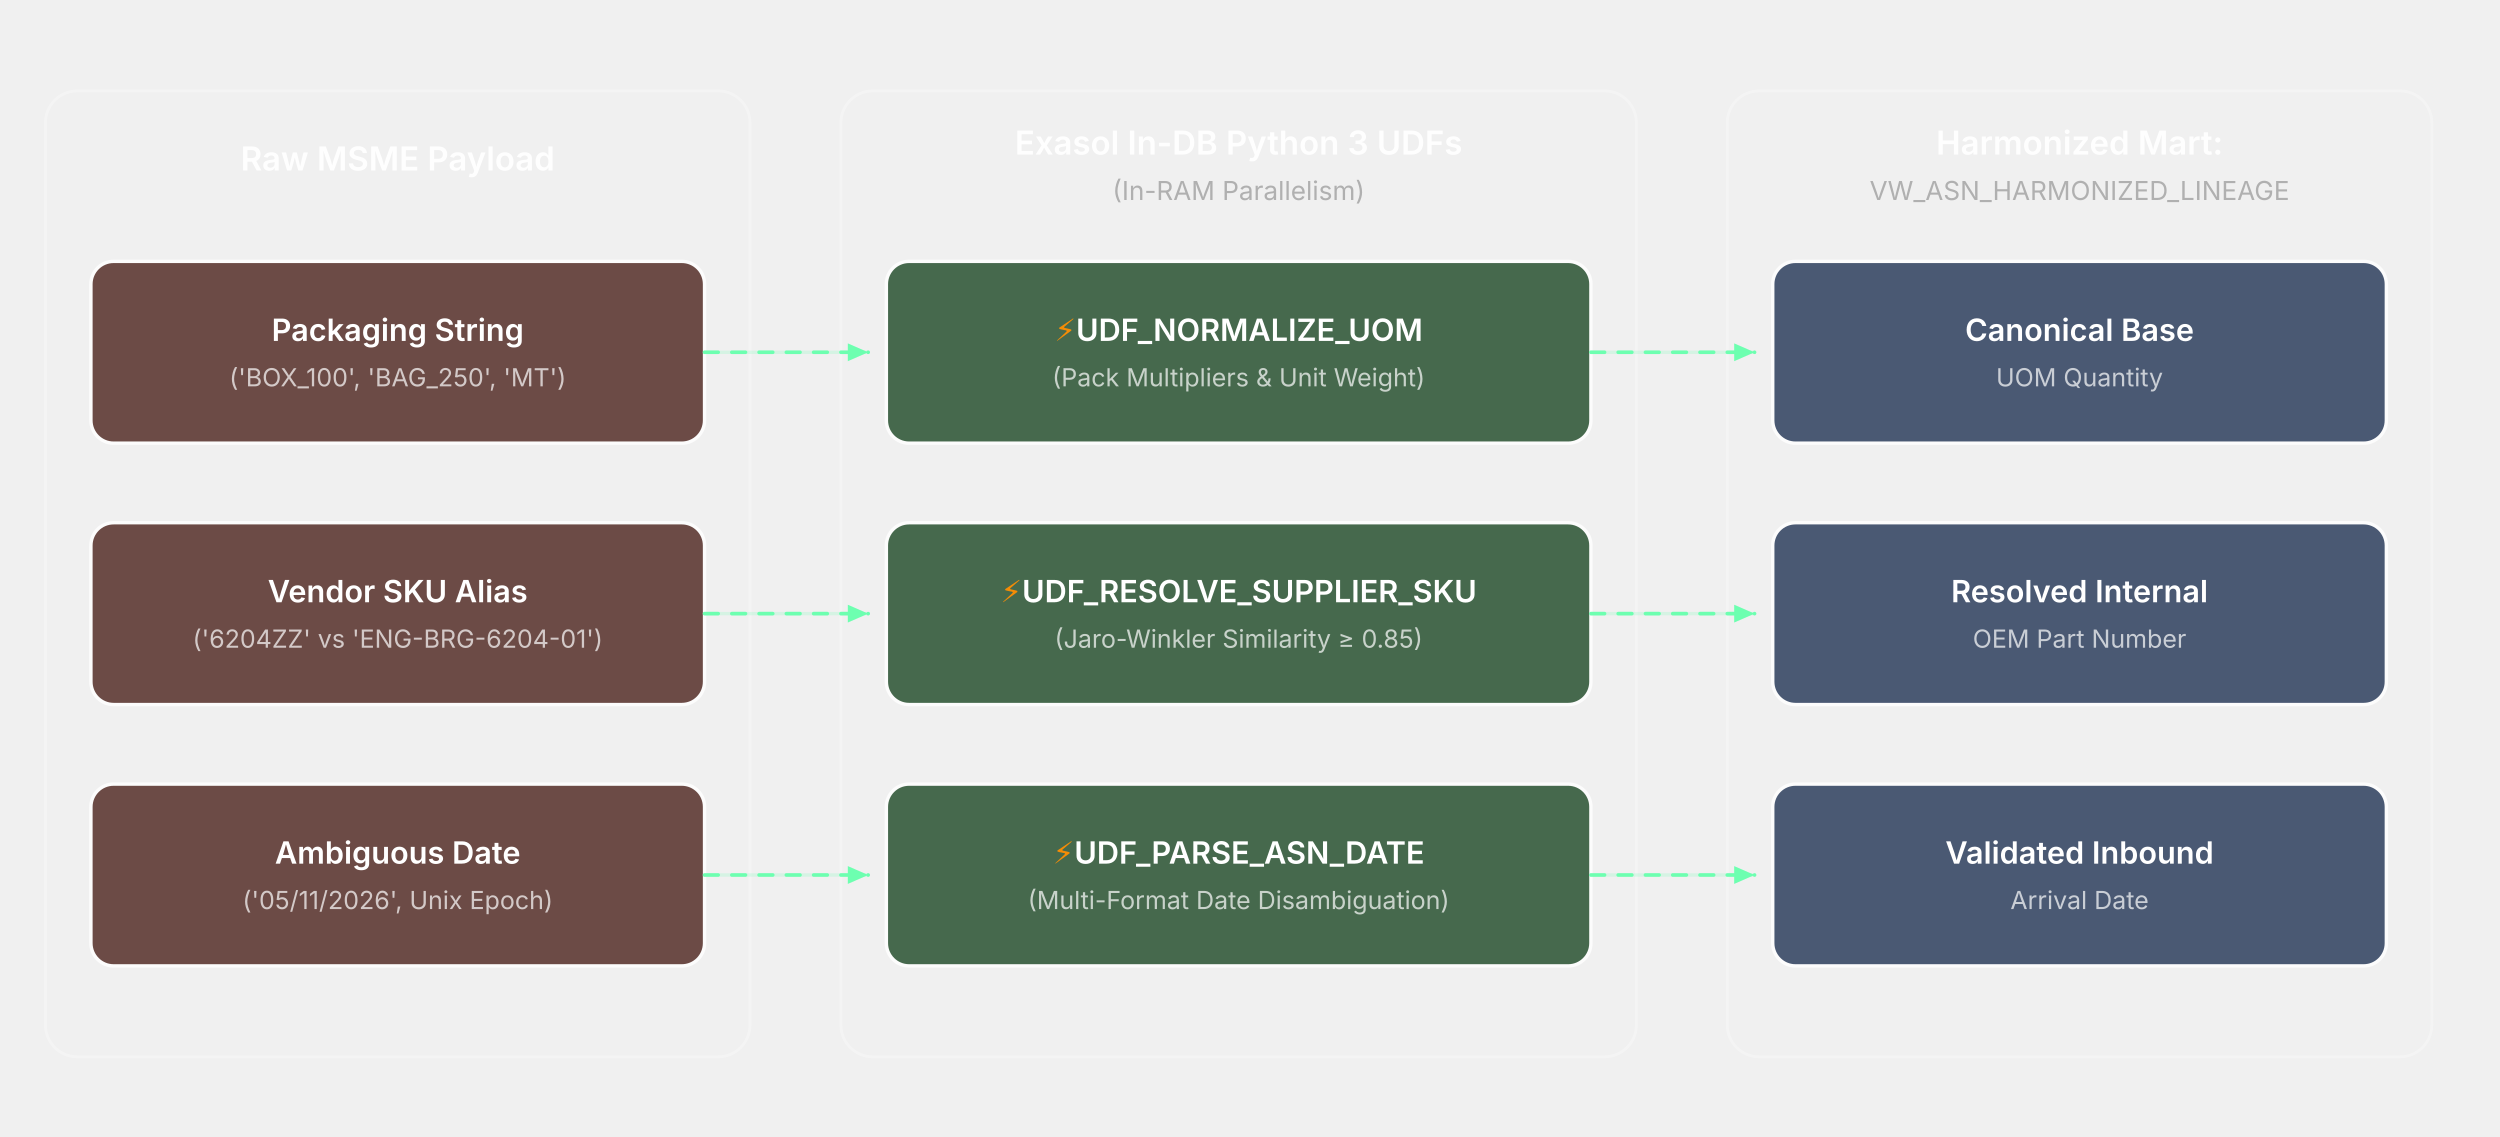
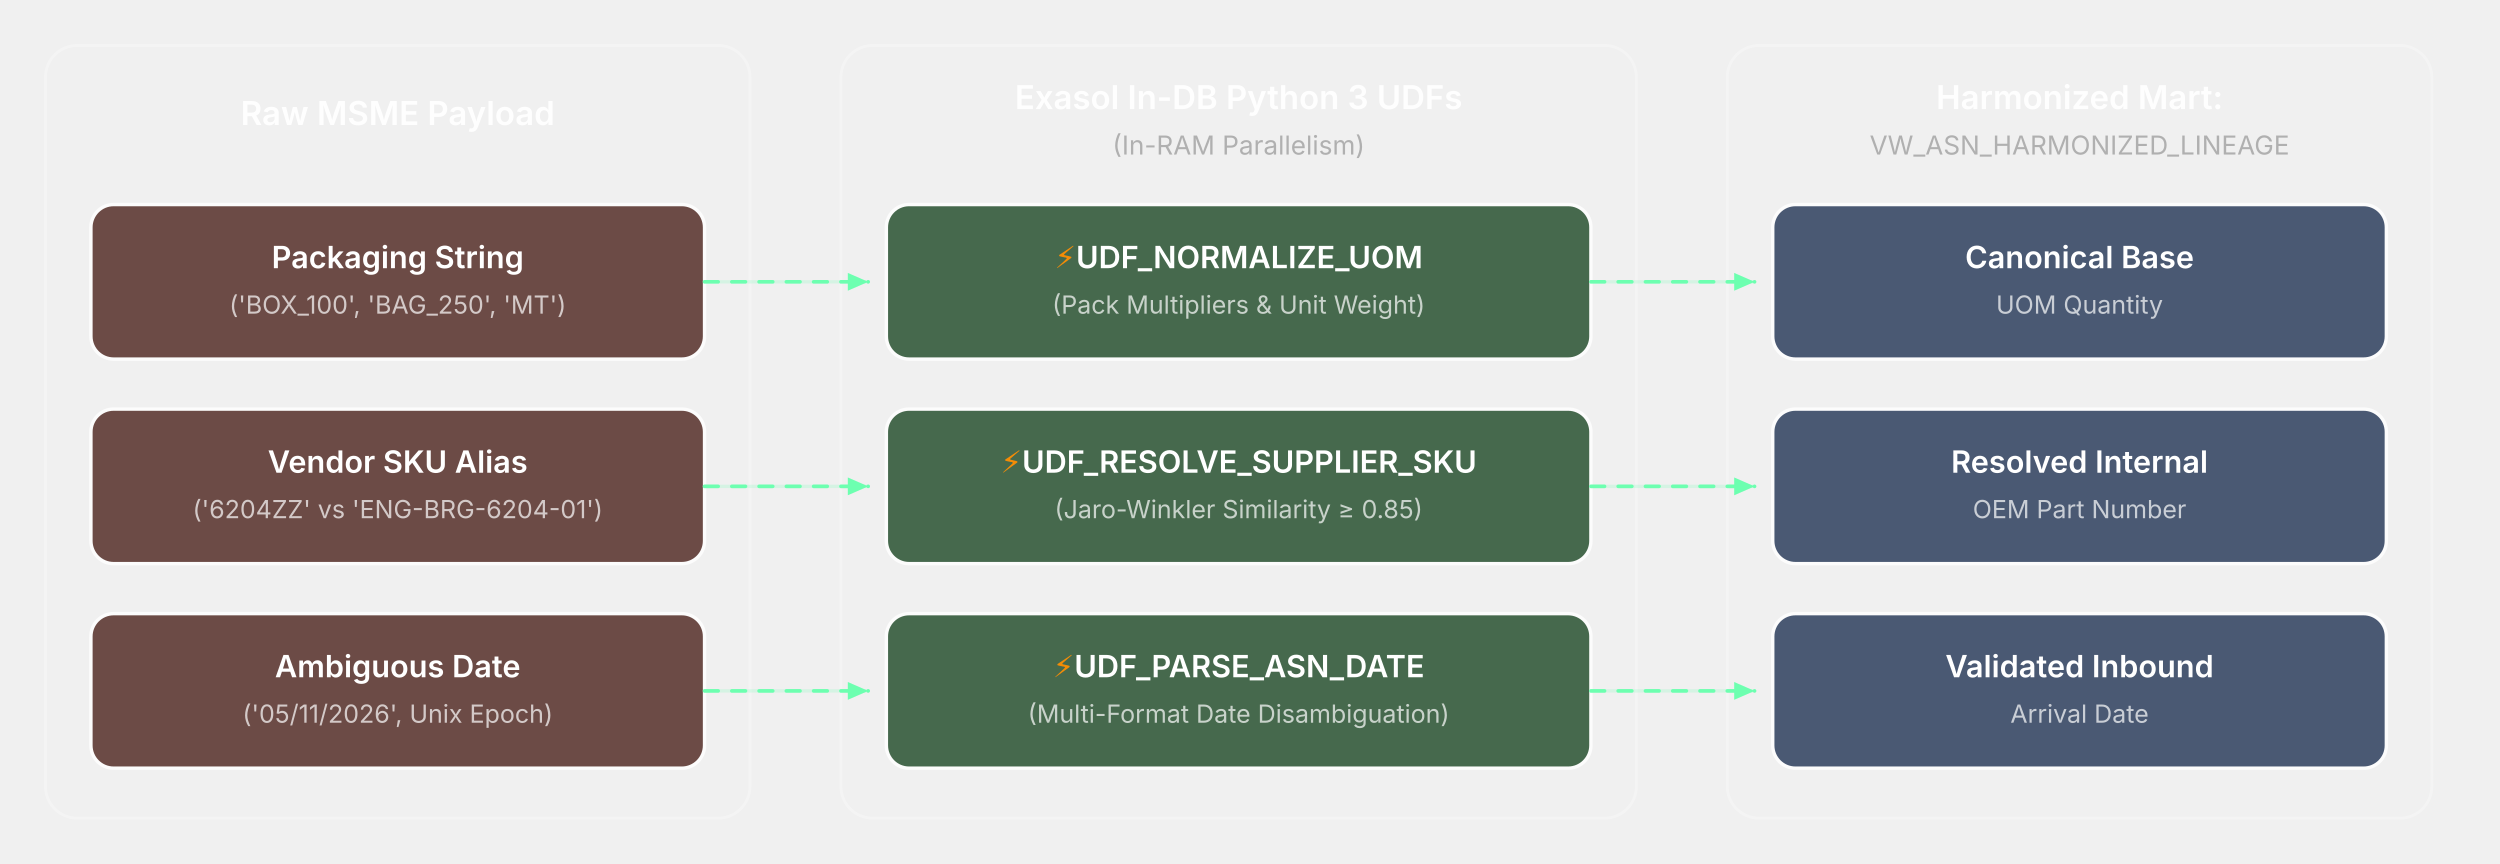
- <svg xmlns="http://www.w3.org/2000/svg" viewBox="0 0 1100 500" width="100%" height="100%">
+ <svg xmlns="http://www.w3.org/2000/svg" viewBox="0 0 1100 380" width="100%" height="100%">
  <defs>
    <style>
      .subgraph { fill: none; stroke: #FFFFFF; stroke-width: 1.2; stroke-linejoin: round; stroke-linecap: round; opacity: 0.3; }
      .card-border { stroke: #FFFFFF; stroke-width: 1.5; opacity: 0.8; }
      .card-title { font-family: 'Inter', -apple-system, BlinkMacSystemFont, "Segoe UI", Roboto, sans-serif; font-size: 13.5px; fill: #FFFFFF; text-anchor: middle; font-weight: 600; }
      .card-sub { font-family: 'Inter', -apple-system, sans-serif; font-size: 11px; fill: #FFFFFF; text-anchor: middle; opacity: 0.7; }
      .header-text { font-family: 'Inter', -apple-system, sans-serif; font-size: 14.5px; fill: #FFFFFF; text-anchor: middle; font-weight: 600; opacity: 0.95; }
      .sub-text { font-family: 'Inter', -apple-system, sans-serif; font-size: 11.5px; fill: #A0A0A0; text-anchor: middle; opacity: 0.8; }
      .connector { fill: none; stroke: #6DFFB0; stroke-width: 1.6; stroke-linecap: round; stroke-linejoin: round; }
      .connector-track { fill: none; stroke: rgba(109, 255, 176, 0.2); stroke-width: 1.5; stroke-linecap: round; stroke-linejoin: round; }
      .flow { stroke-dasharray: 6 6; animation: mv 1.4s linear infinite; }
      @keyframes mv { from { stroke-dashoffset: 0; } to { stroke-dashoffset: -24; } }
    </style>
    <marker id="arrow" viewBox="0 0 10 10" refX="8" refY="5" markerWidth="7" markerHeight="7" orient="auto">
      <path d="M 0 1.5 L 8 5 L 0 8.5 z" fill="#6DFFB0" />
    </marker>
  </defs>
  <g id="raw-msme">
-     <rect x="20" y="40" width="310" height="425" rx="14" class="subgraph" />
-     <text x="175" y="75" class="header-text">Raw MSME Payload</text>
-     <g id="card-r1" transform="translate(40, 115)">
-       <rect width="270" height="80" rx="10" fill="#4B221B" class="card-border" />
-       <text x="135" y="35" class="card-title">Packaging String</text>
-       <text x="135" y="55" class="card-sub">('BOX_100', 'BAG_250', 'MT')</text>
+     <rect x="20" y="20" width="310" height="340" rx="14" class="subgraph" />
+     <text x="175" y="55" class="header-text">Raw MSME Payload</text>
+     <g id="card-r1" transform="translate(40, 90)">
+       <rect width="270" height="68" rx="10" fill="#4B221B" class="card-border" />
+       <text x="135" y="28" class="card-title">Packaging String</text>
+       <text x="135" y="48" class="card-sub">('BOX_100', 'BAG_250', 'MT')</text>
    </g>
-     <g id="card-r2" transform="translate(40, 230)">
-       <rect width="270" height="80" rx="10" fill="#4B221B" class="card-border" />
-       <text x="135" y="35" class="card-title">Vendor SKU Alias</text>
-       <text x="135" y="55" class="card-sub">('6204ZZ' vs 'ENG-BRG-6204-01')</text>
+     <g id="card-r2" transform="translate(40, 180)">
+       <rect width="270" height="68" rx="10" fill="#4B221B" class="card-border" />
+       <text x="135" y="28" class="card-title">Vendor SKU Alias</text>
+       <text x="135" y="48" class="card-sub">('6204ZZ' vs 'ENG-BRG-6204-01')</text>
    </g>
-     <g id="card-r3" transform="translate(40, 345)">
-       <rect width="270" height="80" rx="10" fill="#4B221B" class="card-border" />
-       <text x="135" y="35" class="card-title">Ambiguous Date</text>
-       <text x="135" y="55" class="card-sub">('05/11/2026', Unix Epoch)</text>
+     <g id="card-r3" transform="translate(40, 270)">
+       <rect width="270" height="68" rx="10" fill="#4B221B" class="card-border" />
+       <text x="135" y="28" class="card-title">Ambiguous Date</text>
+       <text x="135" y="48" class="card-sub">('05/11/2026', Unix Epoch)</text>
    </g>
  </g>
  <g id="exasol-udfs">
-     <rect x="370" y="40" width="350" height="425" rx="14" class="subgraph" />
-     <text x="545" y="68" class="header-text">Exasol In-DB Python 3 UDFs</text>
-     <text x="545" y="88" class="sub-text">(In-RAM Parallelism)</text>
-     <g id="card-u1" transform="translate(390, 115)">
-       <rect width="310" height="80" rx="10" fill="#1C4724" class="card-border" />
-       <text x="155" y="35" class="card-title">
+     <rect x="370" y="20" width="350" height="340" rx="14" class="subgraph" />
+     <text x="545" y="48" class="header-text">Exasol In-DB Python 3 UDFs</text>
+     <text x="545" y="68" class="sub-text">(In-RAM Parallelism)</text>
+     <g id="card-u1" transform="translate(390, 90)">
+       <rect width="310" height="68" rx="10" fill="#1C4724" class="card-border" />
+       <text x="155" y="28" class="card-title">
        <tspan fill="#F48C06">⚡ </tspan>UDF_NORMALIZE_UOM
      </text>
-       <text x="155" y="55" class="card-sub">(Pack Multipliers &amp; Unit Weight)</text>
+       <text x="155" y="48" class="card-sub">(Pack Multipliers &amp; Unit Weight)</text>
    </g>
-     <g id="card-u2" transform="translate(390, 230)">
-       <rect width="310" height="80" rx="10" fill="#1C4724" class="card-border" />
-       <text x="155" y="35" class="card-title">
+     <g id="card-u2" transform="translate(390, 180)">
+       <rect width="310" height="68" rx="10" fill="#1C4724" class="card-border" />
+       <text x="155" y="28" class="card-title">
        <tspan fill="#F48C06">⚡ </tspan>UDF_RESOLVE_SUPPLIER_SKU
      </text>
-       <text x="155" y="55" class="card-sub">(Jaro-Winkler Similarity ≥ 0.85)</text>
+       <text x="155" y="48" class="card-sub">(Jaro-Winkler Similarity ≥ 0.85)</text>
    </g>
-     <g id="card-u3" transform="translate(390, 345)">
-       <rect width="310" height="80" rx="10" fill="#1C4724" class="card-border" />
-       <text x="155" y="35" class="card-title">
+     <g id="card-u3" transform="translate(390, 270)">
+       <rect width="310" height="68" rx="10" fill="#1C4724" class="card-border" />
+       <text x="155" y="28" class="card-title">
        <tspan fill="#F48C06">⚡ </tspan>UDF_PARSE_ASN_DATE
      </text>
-       <text x="155" y="55" class="card-sub">(Multi-Format Date Disambiguation)</text>
+       <text x="155" y="48" class="card-sub">(Multi-Format Date Disambiguation)</text>
    </g>
  </g>
  <g id="harmonized-mart">
-     <rect x="760" y="40" width="310" height="425" rx="14" class="subgraph" />
-     <text x="915" y="68" class="header-text">Harmonized Mart:</text>
-     <text x="915" y="88" class="sub-text" font-family="'Courier New', Courier, monospace" font-size="11">VW_ASN_HARMONIZED_LINEAGE</text>
-     <g id="card-o1" transform="translate(780, 115)">
-       <rect width="270" height="80" rx="10" fill="#203354" class="card-border" />
-       <text x="135" y="35" class="card-title">Canonical Base</text>
-       <text x="135" y="55" class="card-sub">UOM Quantity</text>
+     <rect x="760" y="20" width="310" height="340" rx="14" class="subgraph" />
+     <text x="915" y="48" class="header-text">Harmonized Mart:</text>
+     <text x="915" y="68" class="sub-text" font-family="'Courier New', Courier, monospace" font-size="11">VW_ASN_HARMONIZED_LINEAGE</text>
+     <g id="card-o1" transform="translate(780, 90)">
+       <rect width="270" height="68" rx="10" fill="#203354" class="card-border" />
+       <text x="135" y="28" class="card-title">Canonical Base</text>
+       <text x="135" y="48" class="card-sub">UOM Quantity</text>
    </g>
-     <g id="card-o2" transform="translate(780, 230)">
-       <rect width="270" height="80" rx="10" fill="#203354" class="card-border" />
-       <text x="135" y="35" class="card-title">Resolved Internal</text>
-       <text x="135" y="55" class="card-sub">OEM Part Number</text>
+     <g id="card-o2" transform="translate(780, 180)">
+       <rect width="270" height="68" rx="10" fill="#203354" class="card-border" />
+       <text x="135" y="28" class="card-title">Resolved Internal</text>
+       <text x="135" y="48" class="card-sub">OEM Part Number</text>
    </g>
-     <g id="card-o3" transform="translate(780, 345)">
-       <rect width="270" height="80" rx="10" fill="#203354" class="card-border" />
-       <text x="135" y="35" class="card-title">Validated Inbound</text>
-       <text x="135" y="55" class="card-sub">Arrival Date</text>
+     <g id="card-o3" transform="translate(780, 270)">
+       <rect width="270" height="68" rx="10" fill="#203354" class="card-border" />
+       <text x="135" y="28" class="card-title">Validated Inbound</text>
+       <text x="135" y="48" class="card-sub">Arrival Date</text>
    </g>
  </g>
  <g id="flow-arrows">
-     <path d="M 310,155 L 382,155" class="connector-track" />
-     <path d="M 310,155 L 382,155" class="connector flow" marker-end="url(#arrow)" style="animation-delay: 0s" />
-     <path d="M 700,155 L 772,155" class="connector-track" />
-     <path d="M 700,155 L 772,155" class="connector flow" marker-end="url(#arrow)" style="animation-delay: 0.3s" />
-     <path d="M 310,270 L 382,270" class="connector-track" />
-     <path d="M 310,270 L 382,270" class="connector flow" marker-end="url(#arrow)" style="animation-delay: 0.2s" />
-     <path d="M 700,270 L 772,270" class="connector-track" />
-     <path d="M 700,270 L 772,270" class="connector flow" marker-end="url(#arrow)" style="animation-delay: 0.5s" />
-     <path d="M 310,385 L 382,385" class="connector-track" />
-     <path d="M 310,385 L 382,385" class="connector flow" marker-end="url(#arrow)" style="animation-delay: 0.4s" />
-     <path d="M 700,385 L 772,385" class="connector-track" />
-     <path d="M 700,385 L 772,385" class="connector flow" marker-end="url(#arrow)" style="animation-delay: 0.7s" />
+     <path d="M 310,124 L 382,124" class="connector-track" />
+     <path d="M 310,124 L 382,124" class="connector flow" marker-end="url(#arrow)" style="animation-delay: 0s" />
+     <path d="M 700,124 L 772,124" class="connector-track" />
+     <path d="M 700,124 L 772,124" class="connector flow" marker-end="url(#arrow)" style="animation-delay: 0.3s" />
+     <path d="M 310,214 L 382,214" class="connector-track" />
+     <path d="M 310,214 L 382,214" class="connector flow" marker-end="url(#arrow)" style="animation-delay: 0.2s" />
+     <path d="M 700,214 L 772,214" class="connector-track" />
+     <path d="M 700,214 L 772,214" class="connector flow" marker-end="url(#arrow)" style="animation-delay: 0.5s" />
+     <path d="M 310,304 L 382,304" class="connector-track" />
+     <path d="M 310,304 L 382,304" class="connector flow" marker-end="url(#arrow)" style="animation-delay: 0.4s" />
+     <path d="M 700,304 L 772,304" class="connector-track" />
+     <path d="M 700,304 L 772,304" class="connector flow" marker-end="url(#arrow)" style="animation-delay: 0.7s" />
  </g>
</svg>
